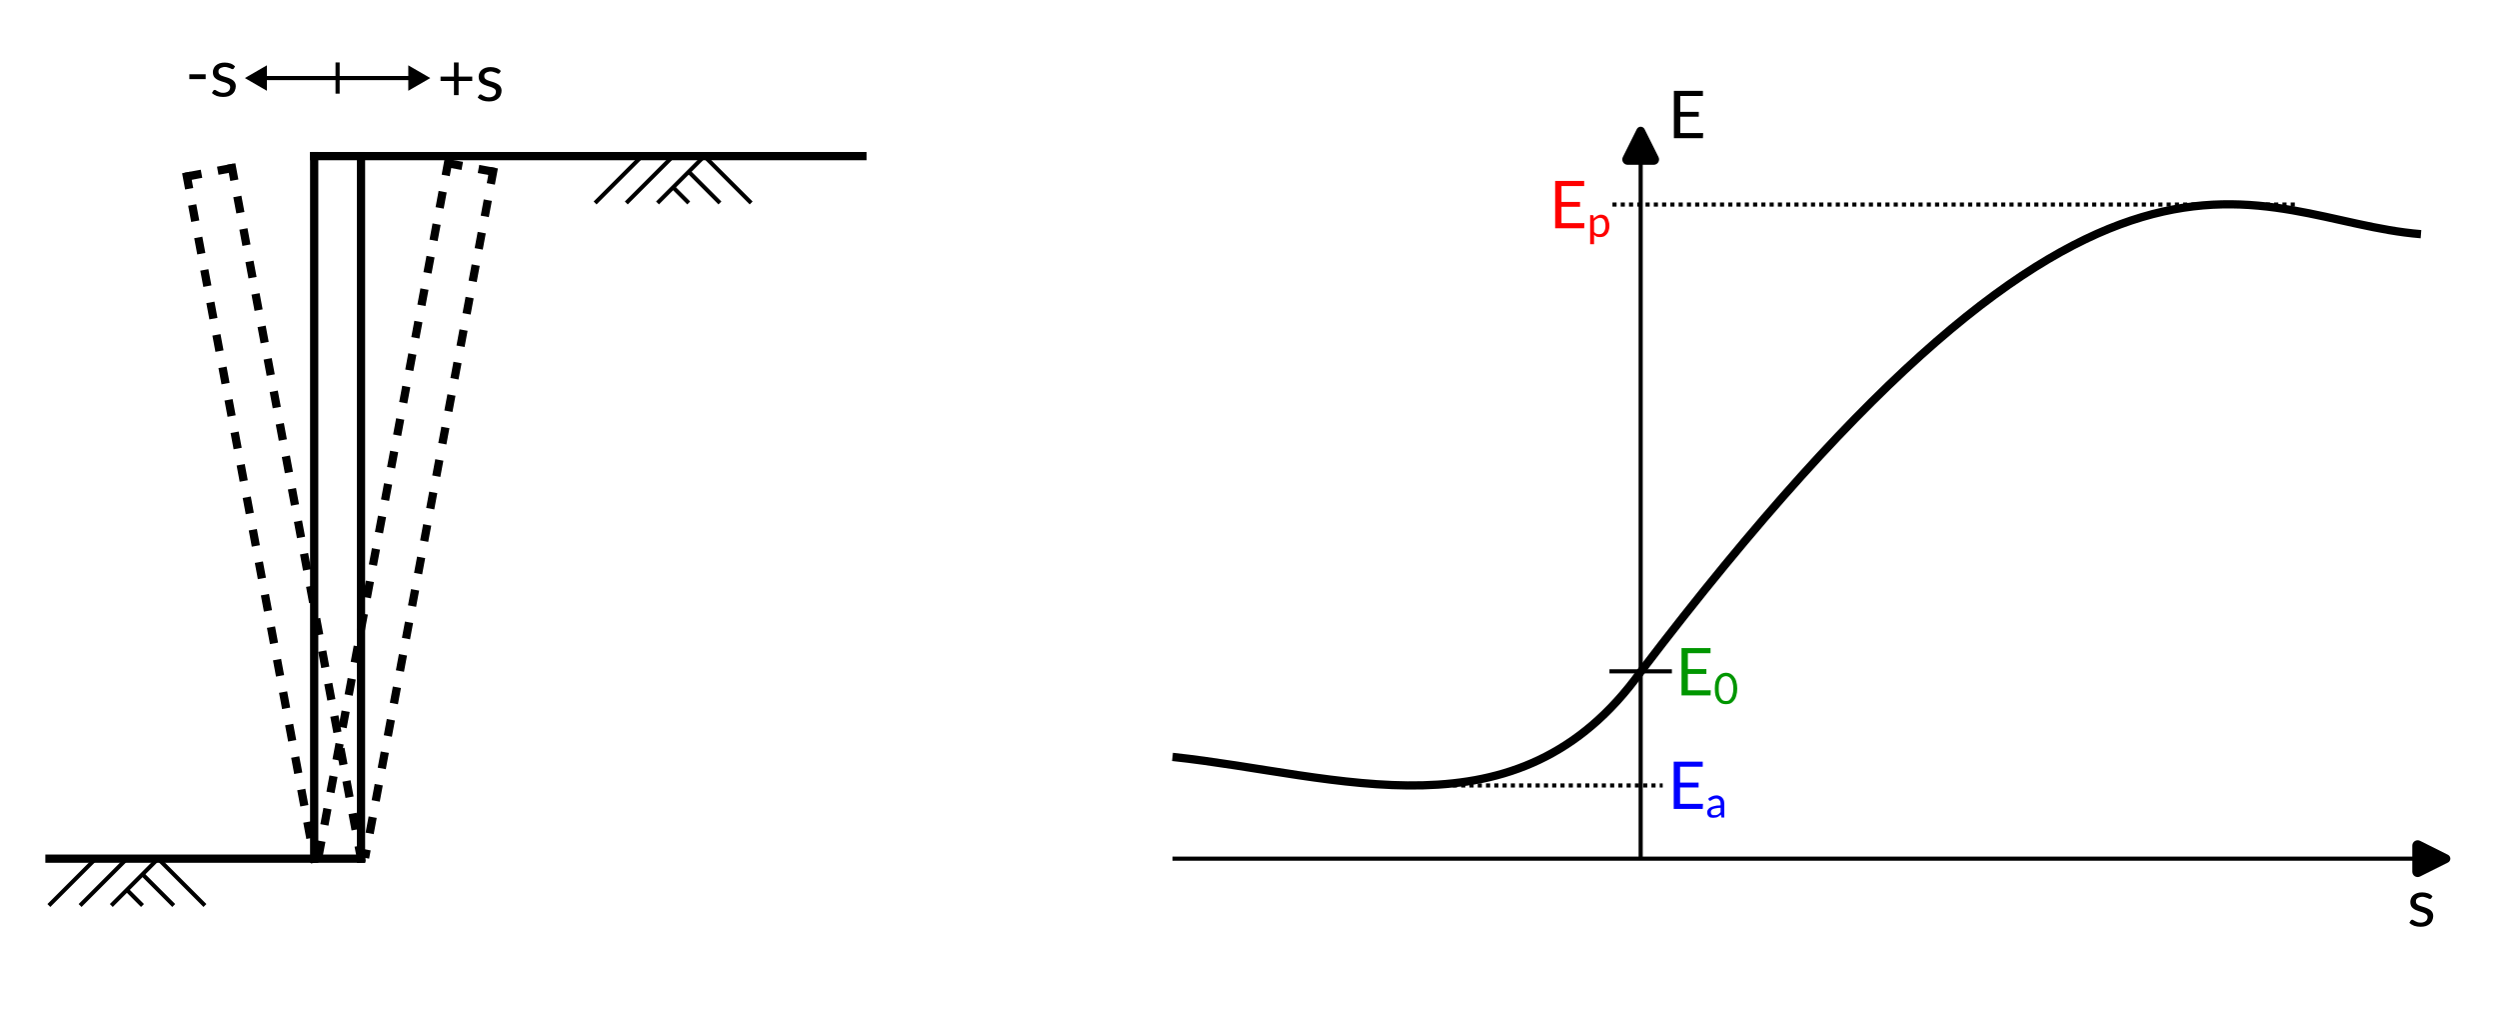
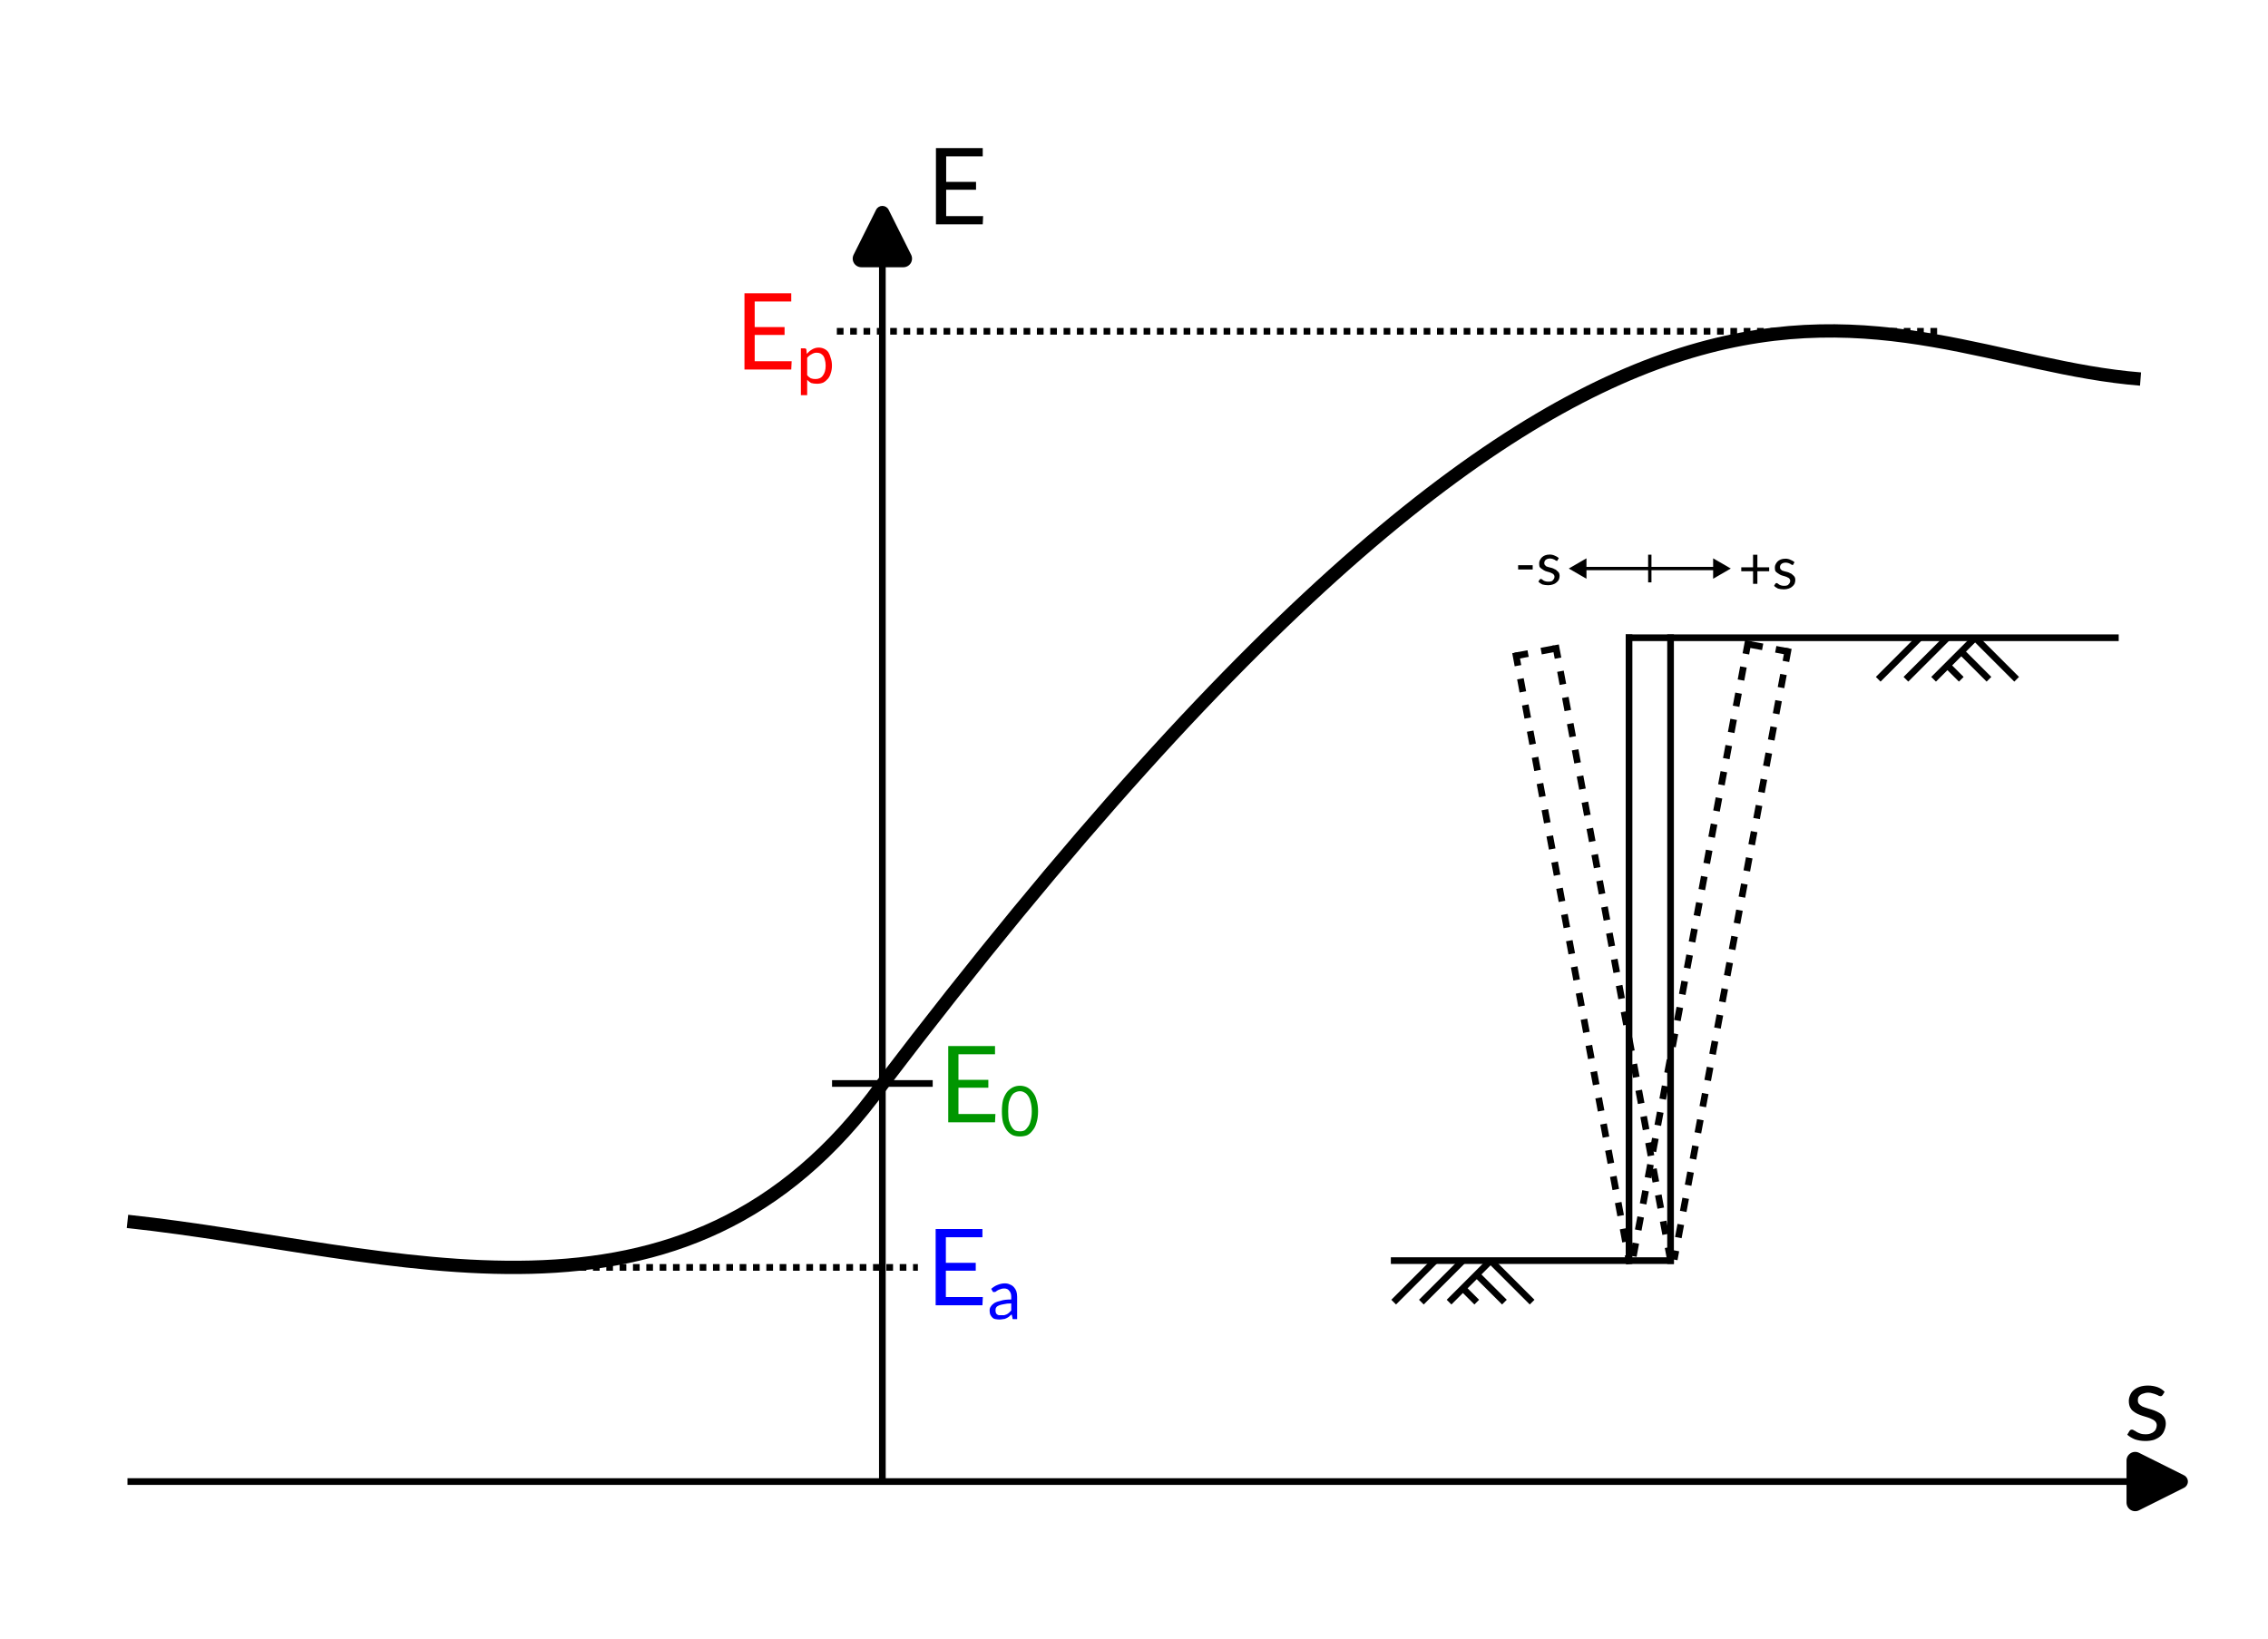
- <svg xmlns="http://www.w3.org/2000/svg" width="160.132mm" height="65.132mm" viewBox="0 0 160.132 65.132" version="1.1" id="svg1">
+ <svg xmlns="http://www.w3.org/2000/svg" width="90.132mm" height="65.132mm" viewBox="0 0 90.132 65.132" version="1.1" id="svg1">
  <defs id="defs1">
    <marker style="overflow:visible" id="RoundedArrow" refX="0" refY="0" orient="auto-start-reverse" markerWidth="1.5" markerHeight="1.5" viewBox="0 0 1 1" preserveAspectRatio="xMidYMid">
      <path transform="scale(0.7)" d="m -0.211,-4.106 6.422,3.211 a 1,1 90 0 1 0,1.789 L -0.211,4.106 A 1.236,1.236 31.717 0 1 -2,3 v -6 a 1.236,1.236 148.283 0 1 1.789,-1.106 z" style="fill:context-stroke;fill-rule:evenodd;stroke:none" id="path28" />
    </marker>
    <marker style="overflow:visible" id="Triangle" refX="0" refY="0" orient="auto-start-reverse" markerWidth="1" markerHeight="1" viewBox="0 0 1 1" preserveAspectRatio="xMidYMid">
      <path transform="scale(0.5)" style="fill:context-stroke;fill-rule:evenodd;stroke:context-stroke;stroke-width:1pt" d="M 5.77,0 -2.88,5 V -5 Z" id="path135" />
    </marker>
  </defs>
-   <g id="layer1" transform="translate(-29.86771,-15)">
-     <g id="g11" transform="translate(18.09354,-5.093547)">
-       <path style="fill:none;stroke:#000000;stroke-width:0.265;stroke-linecap:butt;stroke-dasharray:none;stroke-opacity:1" d="m 17.906,75.094 -3,3" id="path6" />
-       <path style="fill:none;stroke:#000000;stroke-width:0.265;stroke-linecap:butt;stroke-dasharray:none;stroke-opacity:1" d="m 19.906,75.094 -3,3" id="path7" />
-       <path style="fill:none;stroke:#000000;stroke-width:0.265;stroke-linecap:butt;stroke-dasharray:none;stroke-opacity:1" d="m 21.906,75.094 -3,3" id="path8" />
-       <path style="fill:none;stroke:#000000;stroke-width:0.265;stroke-linecap:butt;stroke-dasharray:none;stroke-opacity:1" d="m 21.906,75.094 3,3" id="path9" />
-       <path style="fill:none;stroke:#000000;stroke-width:0.265;stroke-linecap:butt;stroke-dasharray:none;stroke-opacity:1" d="m 20.906,76.094 2,2" id="path10" />
-       <path style="fill:none;stroke:#000000;stroke-width:0.265;stroke-linecap:butt;stroke-dasharray:none;stroke-opacity:1" d="m 19.906,77.094 1,1" id="path11" />
+   <g id="layer1" transform="translate(-99.93386,-14.93385)">
+     <g id="g11" transform="matrix(0.5501734,0,0,0.5501734,147.1186,23.72633)" style="stroke-width:0.481;stroke-dasharray:none">
+       <path style="fill:none;stroke:#000000;stroke-width:0.481;stroke-linecap:butt;stroke-dasharray:none;stroke-opacity:1" d="m 17.906,75.094 -3,3" id="path6" />
+       <path style="fill:none;stroke:#000000;stroke-width:0.481;stroke-linecap:butt;stroke-dasharray:none;stroke-opacity:1" d="m 19.906,75.094 -3,3" id="path7" />
+       <path style="fill:none;stroke:#000000;stroke-width:0.481;stroke-linecap:butt;stroke-dasharray:none;stroke-opacity:1" d="m 21.906,75.094 -3,3" id="path8" />
+       <path style="fill:none;stroke:#000000;stroke-width:0.481;stroke-linecap:butt;stroke-dasharray:none;stroke-opacity:1" d="m 21.906,75.094 3,3" id="path9" />
+       <path style="fill:none;stroke:#000000;stroke-width:0.481;stroke-linecap:butt;stroke-dasharray:none;stroke-opacity:1" d="m 20.906,76.094 2,2" id="path10" />
+       <path style="fill:none;stroke:#000000;stroke-width:0.481;stroke-linecap:butt;stroke-dasharray:none;stroke-opacity:1" d="m 19.906,77.094 1,1" id="path11" />
    </g>
-     <g id="g17" transform="translate(53.09355,-50.09354)">
-       <path style="fill:none;stroke:#000000;stroke-width:0.265;stroke-linecap:butt;stroke-dasharray:none;stroke-opacity:1" d="m 17.906,75.094 -3,3" id="path12" />
-       <path style="fill:none;stroke:#000000;stroke-width:0.265;stroke-linecap:butt;stroke-dasharray:none;stroke-opacity:1" d="m 19.906,75.094 -3,3" id="path13" />
-       <path style="fill:none;stroke:#000000;stroke-width:0.265;stroke-linecap:butt;stroke-dasharray:none;stroke-opacity:1" d="m 21.906,75.094 -3,3" id="path14" />
-       <path style="fill:none;stroke:#000000;stroke-width:0.265;stroke-linecap:butt;stroke-dasharray:none;stroke-opacity:1" d="m 21.906,75.094 3,3" id="path15" />
-       <path style="fill:none;stroke:#000000;stroke-width:0.265;stroke-linecap:butt;stroke-dasharray:none;stroke-opacity:1" d="m 20.906,76.094 2,2" id="path16" />
-       <path style="fill:none;stroke:#000000;stroke-width:0.265;stroke-linecap:butt;stroke-dasharray:none;stroke-opacity:1" d="m 19.906,77.094 1,1" id="path17" />
+     <g id="g17" transform="matrix(0.5501734,0,0,0.5501734,166.3747,-1.031473)" style="stroke-width:0.481;stroke-dasharray:none">
+       <path style="fill:none;stroke:#000000;stroke-width:0.481;stroke-linecap:butt;stroke-dasharray:none;stroke-opacity:1" d="m 17.906,75.094 -3,3" id="path12" />
+       <path style="fill:none;stroke:#000000;stroke-width:0.481;stroke-linecap:butt;stroke-dasharray:none;stroke-opacity:1" d="m 19.906,75.094 -3,3" id="path13" />
+       <path style="fill:none;stroke:#000000;stroke-width:0.481;stroke-linecap:butt;stroke-dasharray:none;stroke-opacity:1" d="m 21.906,75.094 -3,3" id="path14" />
+       <path style="fill:none;stroke:#000000;stroke-width:0.481;stroke-linecap:butt;stroke-dasharray:none;stroke-opacity:1" d="m 21.906,75.094 3,3" id="path15" />
+       <path style="fill:none;stroke:#000000;stroke-width:0.481;stroke-linecap:butt;stroke-dasharray:none;stroke-opacity:1" d="m 20.906,76.094 2,2" id="path16" />
+       <path style="fill:none;stroke:#000000;stroke-width:0.481;stroke-linecap:butt;stroke-dasharray:none;stroke-opacity:1" d="m 19.906,77.094 1,1" id="path17" />
    </g>
-     <path style="fill:none;stroke:#000000;stroke-width:0.529;stroke-linecap:square;stroke-dasharray:none;stroke-opacity:1" d="M 33.038,70 H 53.002" id="path2" />
-     <path style="fill:none;stroke:#000000;stroke-width:0.529;stroke-linecap:square;stroke-dasharray:none;stroke-opacity:1" d="M 50,24.999 V 70.001" id="path4" />
-     <path style="fill:none;stroke:#000000;stroke-width:0.529;stroke-linecap:square;stroke-dasharray:none;stroke-opacity:1" d="M 50,25 H 85.129" id="path5" />
-     <path style="fill:none;stroke:#000000;stroke-width:0.529;stroke-linecap:square;stroke-dasharray:none;stroke-opacity:1" d="M 53,25 V 70" id="path1" />
-     <path style="opacity:1;fill:none;stroke:#000000;stroke-width:0.265;stroke-opacity:1;marker-end:url(#RoundedArrow)" d="M 135,70 V 25" id="path3" />
-     <path style="opacity:1;fill:none;stroke:#000000;stroke-width:0.265;stroke-dasharray:none;stroke-opacity:1;marker-end:url(#RoundedArrow)" d="m 105,70 h 80" id="path18" />
-     <path style="fill:none;stroke:#000000;stroke-width:0.529;stroke-linecap:square;stroke-dasharray:0.529, 1.587;stroke-dashoffset:0;stroke-opacity:1" d="m 44.737,25.765 8.263,44.235" id="path19" />
-     <path style="fill:none;stroke:#000000;stroke-width:0.529;stroke-linecap:square;stroke-dasharray:0.529, 1.587;stroke-dashoffset:0;stroke-opacity:1" d="m 41.844,26.309 8.156,43.691" id="path20" />
-     <path style="fill:none;stroke:#000000;stroke-width:0.529;stroke-linecap:square;stroke-dasharray:0.529, 1.587;stroke-dashoffset:0;stroke-opacity:1" d="m 42,26.276 2.737,-0.511" id="path21" />
-     <path style="fill:none;stroke:#000000;stroke-width:0.529;stroke-linecap:square;stroke-dasharray:0.529, 1.587;stroke-dashoffset:0;stroke-opacity:1" d="M 58.572,25.457 50.309,69.691" id="path22" />
-     <path style="fill:none;stroke:#000000;stroke-width:0.529;stroke-linecap:square;stroke-dasharray:0.529, 1.587;stroke-dashoffset:0;stroke-opacity:1" d="M 61.464,26 53.309,69.691" id="path23" />
-     <path style="fill:none;stroke:#000000;stroke-width:0.529;stroke-linecap:square;stroke-dasharray:0.529, 1.587;stroke-dashoffset:0;stroke-opacity:1" d="M 61.309,25.968 58.572,25.457" id="path24" />
-     <path style="opacity:1;fill:none;stroke:#000000;stroke-width:0.265;stroke-dasharray:none;stroke-dashoffset:0;stroke-opacity:1;marker-end:url(#Triangle)" d="m 51.5,20 h 5" id="path25" />
-     <path style="opacity:1;fill:none;stroke:#000000;stroke-width:0.265;stroke-dasharray:none;stroke-dashoffset:0;stroke-opacity:1;marker-end:url(#Triangle)" d="m 51.5,20 h -5" id="path26" />
-     <path style="opacity:1;fill:none;stroke:#000000;stroke-width:0.265;stroke-dasharray:none;stroke-dashoffset:0;stroke-opacity:1" d="m 51.5,19 v 2" id="path27" />
-     <text xml:space="preserve" style="font-size:4.233px;font-family:Lato;-inkscape-font-specification:Lato;text-align:start;writing-mode:lr-tb;direction:ltr;text-anchor:start;opacity:1;fill:none;stroke:#000000;stroke-width:0.265;stroke-dasharray:none;stroke-dashoffset:0;stroke-opacity:1" x="57.877" y="21.468" id="text27">
-       <tspan id="tspan27" style="font-size:4.233px;fill:#000000;fill-opacity:1;stroke:none;stroke-width:0.265" x="57.877" y="21.468">+s</tspan>
+     <path style="fill:none;stroke:#000000;stroke-width:0.265;stroke-linecap:square;stroke-dasharray:none;stroke-opacity:1" d="m 155.34,65.041 h 10.984" id="path2" />
+     <path style="fill:none;stroke:#000000;stroke-width:0.265;stroke-linecap:square;stroke-dasharray:none;stroke-opacity:1" d="m 164.673,40.282 v 24.759" id="path4" />
+     <path style="fill:none;stroke:#000000;stroke-width:0.265;stroke-linecap:square;stroke-dasharray:none;stroke-opacity:1" d="m 164.673,40.283 h 19.327" id="path5" />
+     <path style="fill:none;stroke:#000000;stroke-width:0.265;stroke-linecap:square;stroke-dasharray:none;stroke-opacity:1" d="M 166.323,40.283 V 65.041" id="path1" />
+     <path style="opacity:1;fill:none;stroke:#000000;stroke-width:0.265;stroke-opacity:1;marker-end:url(#RoundedArrow)" d="M 135,73.823 V 25" id="path3" />
+     <path style="opacity:1;fill:none;stroke:#000000;stroke-width:0.265;stroke-dasharray:none;stroke-opacity:1;marker-end:url(#RoundedArrow)" d="m 105,73.823 h 80" id="path18" />
+     <path style="fill:none;stroke:#000000;stroke-width:0.265;stroke-linecap:square;stroke-dasharray:0.265, 0.794;stroke-dashoffset:0;stroke-opacity:1" d="M 161.777,40.704 166.323,65.041" id="path19" />
+     <path style="fill:none;stroke:#000000;stroke-width:0.265;stroke-linecap:square;stroke-dasharray:0.265, 0.794;stroke-dashoffset:0;stroke-opacity:1" d="M 160.186,41.003 164.673,65.041" id="path20" />
+     <path style="fill:none;stroke:#000000;stroke-width:0.265;stroke-linecap:square;stroke-dasharray:0.265, 0.794;stroke-dashoffset:0;stroke-opacity:1" d="m 160.271,40.985 1.506,-0.281" id="path21" />
+     <path style="fill:none;stroke:#000000;stroke-width:0.265;stroke-linecap:square;stroke-dasharray:0.265, 0.794;stroke-dashoffset:0;stroke-opacity:1" d="m 169.389,40.534 -4.546,24.337" id="path22" />
+     <path style="fill:none;stroke:#000000;stroke-width:0.265;stroke-linecap:square;stroke-dasharray:0.265, 0.794;stroke-dashoffset:0;stroke-opacity:1" d="m 170.98,40.833 -4.487,24.038" id="path23" />
+     <path style="fill:none;stroke:#000000;stroke-width:0.265;stroke-linecap:square;stroke-dasharray:0.265, 0.794;stroke-dashoffset:0;stroke-opacity:1" d="m 170.894,40.815 -1.506,-0.281" id="path24" />
+     <path style="opacity:1;fill:none;stroke:#000000;stroke-width:0.132;stroke-dasharray:none;stroke-dashoffset:0;stroke-opacity:1;marker-end:url(#Triangle)" d="m 165.498,37.532 h 2.751" id="path25" />
+     <path style="opacity:1;fill:none;stroke:#000000;stroke-width:0.132;stroke-dasharray:none;stroke-dashoffset:0;stroke-opacity:1;marker-end:url(#Triangle)" d="m 165.498,37.532 h -2.751" id="path26" />
+     <path style="opacity:1;fill:none;stroke:#000000;stroke-width:0.132;stroke-dasharray:none;stroke-dashoffset:0;stroke-opacity:1" d="m 165.498,36.982 v 1.1" id="path27" />
+     <text xml:space="preserve" style="font-size:2.329px;font-family:Lato;-inkscape-font-specification:Lato;text-align:start;writing-mode:lr-tb;direction:ltr;text-anchor:start;opacity:1;fill:none;stroke:#000000;stroke-width:0.265;stroke-dasharray:none;stroke-dashoffset:0;stroke-opacity:1" x="169.006" y="38.34" id="text27">
+       <tspan id="tspan27" style="font-size:2.329px;fill:#000000;fill-opacity:1;stroke:none;stroke-width:0.265" x="169.006" y="38.34">+s</tspan>
    </text>
-     <text xml:space="preserve" style="font-size:4.233px;font-family:Lato;-inkscape-font-specification:Lato;text-align:start;writing-mode:lr-tb;direction:ltr;text-anchor:start;opacity:1;fill:none;stroke:#000000;stroke-width:0.265;stroke-dasharray:none;stroke-dashoffset:0;stroke-opacity:1" x="41.735" y="21.178" id="text28">
-       <tspan id="tspan28" style="font-size:4.233px;fill:#000000;fill-opacity:1;stroke:none;stroke-width:0.265" x="41.735" y="21.178">-s</tspan>
+     <text xml:space="preserve" style="font-size:2.329px;font-family:Lato;-inkscape-font-specification:Lato;text-align:start;writing-mode:lr-tb;direction:ltr;text-anchor:start;opacity:1;fill:none;stroke:#000000;stroke-width:0.265;stroke-dasharray:none;stroke-dashoffset:0;stroke-opacity:1" x="160.126" y="38.18" id="text28">
+       <tspan id="tspan28" style="font-size:2.329px;fill:#000000;fill-opacity:1;stroke:none;stroke-width:0.265" x="160.126" y="38.18">-s</tspan>
    </text>
    <path style="opacity:1;fill:none;fill-opacity:1;stroke:#000000;stroke-width:0.265;stroke-dasharray:none;stroke-dashoffset:0;stroke-opacity:1" d="m 133,58 h 4" id="path29" />
    <path style="opacity:1;fill:none;fill-opacity:1;stroke:#000000;stroke-width:0.529;stroke-dasharray:none;stroke-dashoffset:0;stroke-opacity:1" d="m 105,63.482 c 10.677,1.14 22.099,5.531 30,-5.451 30,-39.418 39,-28.907 50,-28.031" id="path30" />
    <path style="opacity:1;fill:none;fill-opacity:1;stroke:#000000;stroke-width:0.265;stroke-dasharray:0.265, 0.265;stroke-dashoffset:0;stroke-opacity:1" d="m 120.319,65.311 h 16.092" id="path31" />
    <path style="opacity:1;fill:none;fill-opacity:1;stroke:#000000;stroke-width:0.265;stroke-dasharray:0.265, 0.265;stroke-dashoffset:0;stroke-opacity:1" d="m 133.191,28.102 h 43.834" id="path32" />
    <text xml:space="preserve" style="font-size:4.233px;font-family:Lato;-inkscape-font-specification:Lato;text-align:start;writing-mode:lr-tb;direction:ltr;text-anchor:start;opacity:1;fill:#000000;fill-opacity:1;stroke:none;stroke-width:0.265;stroke-dasharray:0.265, 0.265;stroke-dashoffset:0;stroke-opacity:1" x="139.199" y="57.759" id="text32">
      <tspan id="tspan32" style="fill:#000000;fill-opacity:1;stroke:none;stroke-width:0.265" x="139.199" y="57.759" />
    </text>
    <text xml:space="preserve" style="font-size:4.233px;font-family:Lato;-inkscape-font-specification:Lato;text-align:start;writing-mode:lr-tb;direction:ltr;text-anchor:start;opacity:1;fill:#009600;fill-opacity:1;stroke:none;stroke-width:0.265;stroke-dasharray:0.265, 0.265;stroke-dashoffset:0;stroke-opacity:1" x="137.227" y="59.541" id="text33">
      <tspan id="tspan33" style="fill:#009600;fill-opacity:1;stroke-width:0.265" x="137.227" y="59.541">E<tspan style="font-size:65%;baseline-shift:sub" id="tspan37">0</tspan>
      </tspan>
    </text>
    <text xml:space="preserve" style="font-size:4.233px;font-family:Lato;-inkscape-font-specification:Lato;text-align:start;writing-mode:lr-tb;direction:ltr;text-anchor:start;opacity:1;fill:#ff0000;fill-opacity:1;stroke:none;stroke-width:0.265;stroke-dasharray:0.265, 0.265;stroke-dashoffset:0;stroke-opacity:1" x="129.129" y="29.62" id="text34">
      <tspan id="tspan34" style="fill:#ff0000;fill-opacity:1;stroke-width:0.265" x="129.129" y="29.62">E<tspan style="font-size:65%;baseline-shift:sub" id="tspan36">p</tspan>
      </tspan>
    </text>
    <text xml:space="preserve" style="font-size:4.233px;font-family:Lato;-inkscape-font-specification:Lato;text-align:start;writing-mode:lr-tb;direction:ltr;text-anchor:start;opacity:1;fill:#ff0000;fill-opacity:1;stroke:none;stroke-width:0.265;stroke-dasharray:0.265, 0.265;stroke-dashoffset:0;stroke-opacity:1" x="136.725" y="66.817" id="text35">
      <tspan id="tspan35" style="fill:#0000ff;fill-opacity:1;stroke-width:0.265" x="136.725" y="66.817">E<tspan style="font-size:65%;baseline-shift:sub" id="tspan38">a</tspan>
      </tspan>
    </text>
-     <text xml:space="preserve" style="font-size:4.233px;font-family:Lato;-inkscape-font-specification:Lato;text-align:start;writing-mode:lr-tb;direction:ltr;text-anchor:start;opacity:1;fill:#0000ff;fill-opacity:1;stroke:none;stroke-width:0.265;stroke-dasharray:0.265, 0.265;stroke-dashoffset:0;stroke-opacity:1" x="184.114" y="74.332" id="text39">
-       <tspan id="tspan39" style="fill:#000000;fill-opacity:1;stroke-width:0.265" x="184.114" y="74.332">s</tspan>
+     <text xml:space="preserve" style="font-size:4.233px;font-family:Lato;-inkscape-font-specification:Lato;text-align:start;writing-mode:lr-tb;direction:ltr;text-anchor:start;opacity:1;fill:#0000ff;fill-opacity:1;stroke:none;stroke-width:0.265;stroke-dasharray:0.265, 0.265;stroke-dashoffset:0;stroke-opacity:1" x="184.332" y="72.178" id="text39">
+       <tspan id="tspan39" style="fill:#000000;fill-opacity:1;stroke-width:0.265" x="184.332" y="72.178">s</tspan>
    </text>
    <text xml:space="preserve" style="font-size:4.233px;font-family:Lato;-inkscape-font-specification:Lato;text-align:start;writing-mode:lr-tb;direction:ltr;text-anchor:start;opacity:1;fill:#000000;fill-opacity:1;stroke:none;stroke-width:0.265;stroke-dasharray:0.265, 0.265;stroke-dashoffset:0;stroke-opacity:1" x="136.738" y="23.851" id="text40">
      <tspan id="tspan40" style="stroke-width:0.265" x="136.738" y="23.851">E</tspan>
    </text>
-     <rect style="opacity:0;fill:none;fill-opacity:1;stroke:#000000;stroke-width:0.265;stroke-dasharray:none;stroke-dashoffset:0;stroke-opacity:1" id="rect40" width="159.868" height="64.868" x="30" y="15.132" />
  </g>
</svg>
